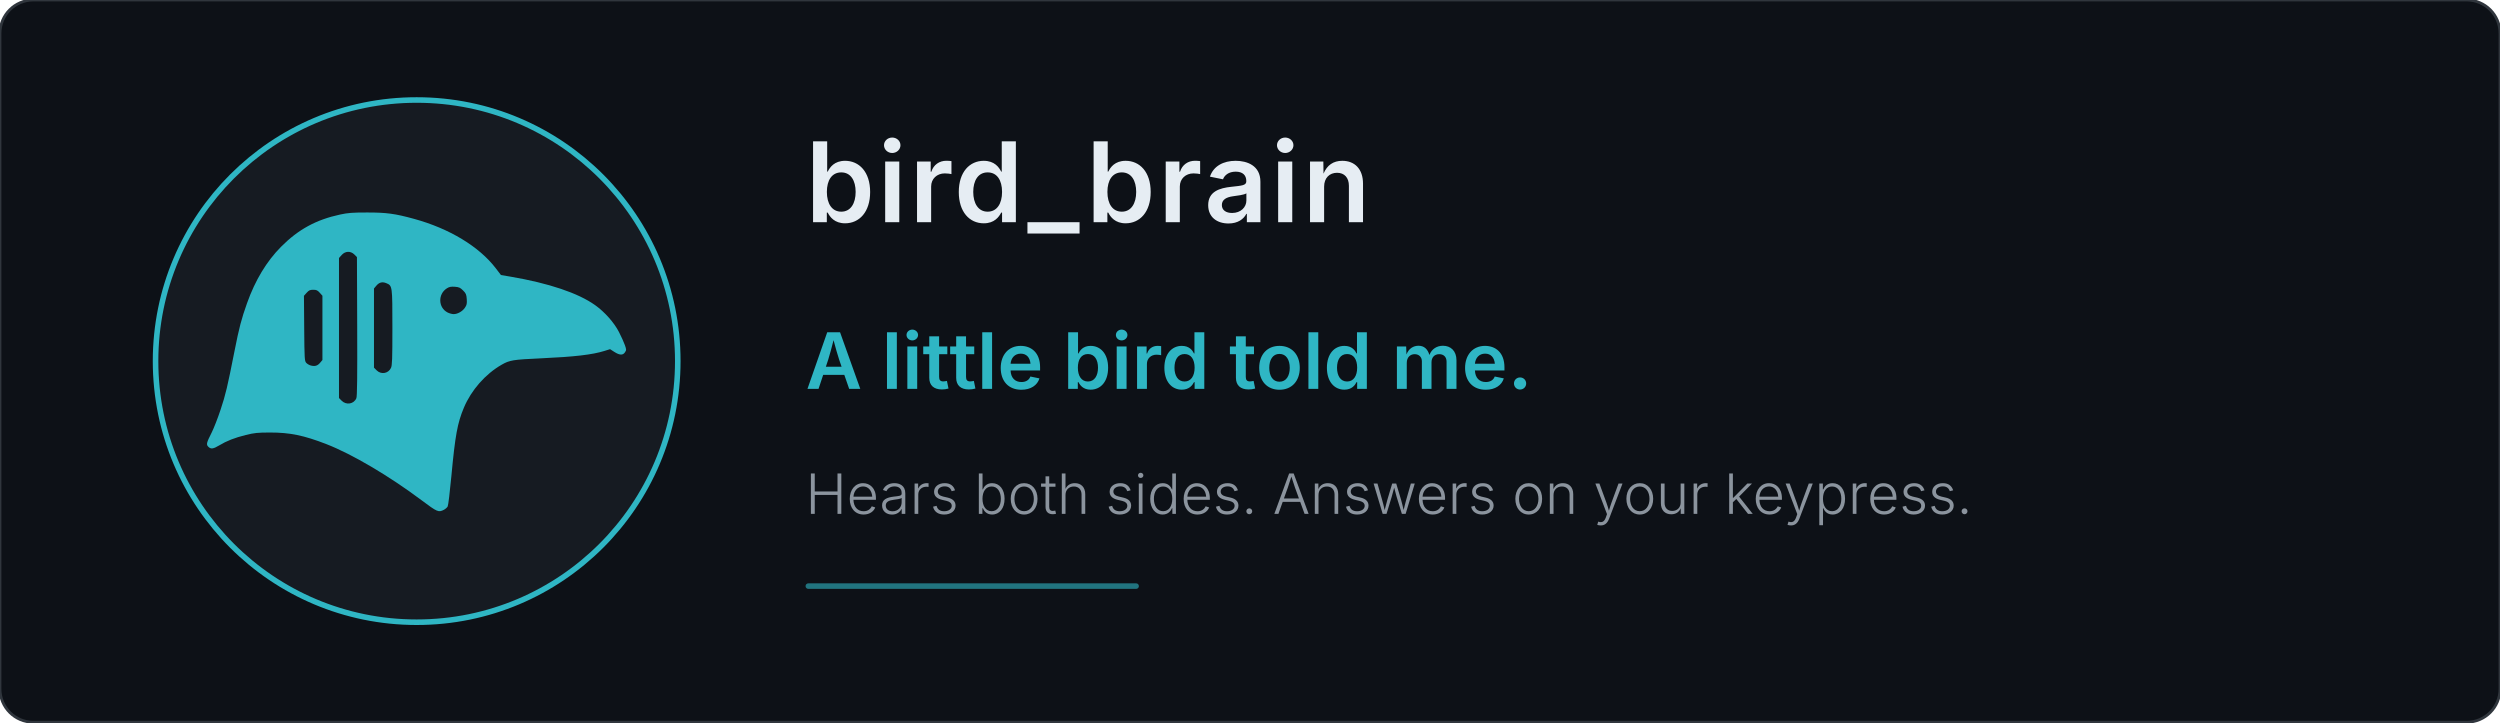
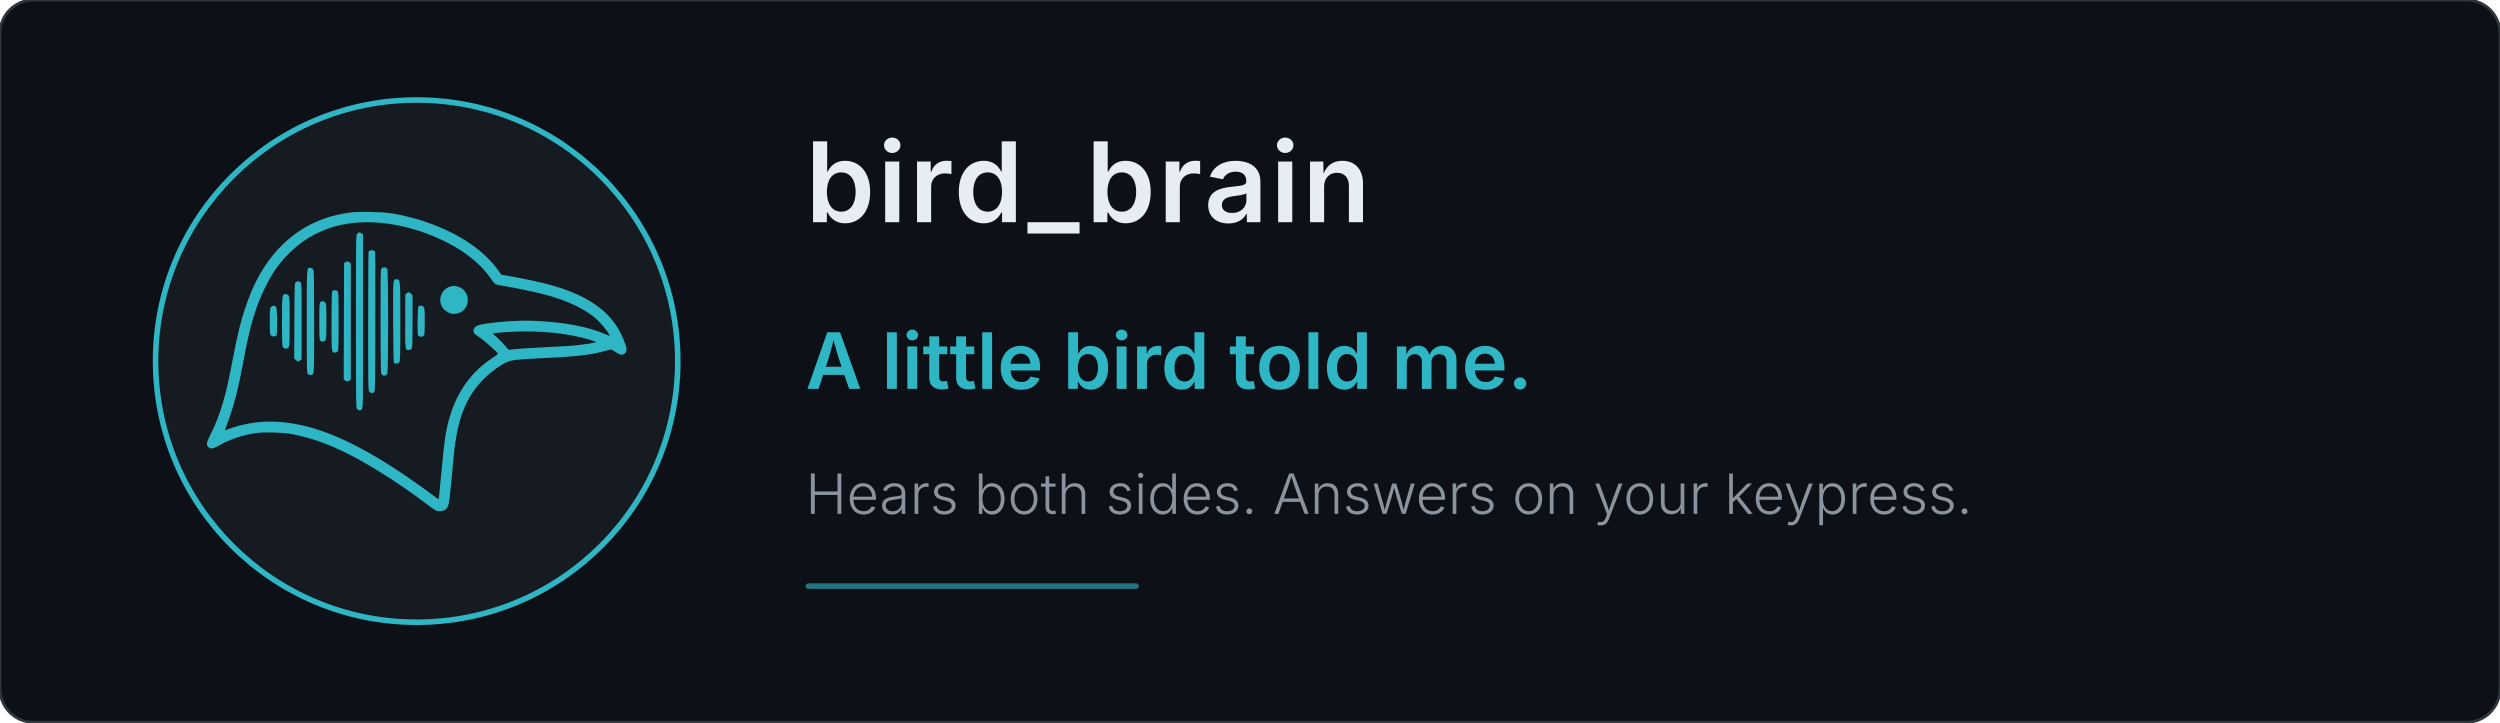
<svg xmlns="http://www.w3.org/2000/svg" viewBox="0 0 900 260" width="900" height="260">
  <rect width="900" height="260" rx="12" fill="#0d1117" />
  <rect width="900" height="260" rx="12" fill="none" stroke="#30363d" stroke-width="1" />
  <g transform="translate(50, 30)">
    <circle cx="100" cy="100" r="94" fill="#161b22" />
-     <g transform="translate(15.03,15.47) scale(0.33144)">
-       <path d="M286.02,416.49C287.63,415.66 289.45,414.03 290.07,412.87C290.69,411.71 292.49,396.89 294.07,379.93C298.18,335.83 300.65,322.30 307.63,305.69C315.67,286.53 330.99,269.09 348.66,258.97C357.41,253.97 360.67,253.44 391.50,252.01C427.94,250.33 447.08,248.10 460.24,244.00L466.44,242.07L471.06,245.04C476.85,248.75 480.38,248.87 482.65,245.42C484.24,242.99 484.23,242.54 482.53,237.67C481.53,234.83 478.66,228.45 476.13,223.50C470.92,213.29 460.70,201.75 450.26,194.29C431.82,181.13 399.99,170.41 358.21,163.29L347.92,161.54L342.35,154.27C324.20,130.57 291.97,111.07 253.49,100.52C232.79,94.84 223.61,93.60 202.50,93.61C186.68,93.61 181.79,93.99 173.27,95.82C147.06,101.48 127.74,112.03 109.00,130.92C93.32,146.73 81.03,167.12 72.16,192.00C65.98,209.36 63.58,218.52 58.52,244.11C50.69,283.68 48.97,290.94 43.35,307.91C40.37,316.94 35.97,328.19 33.58,332.91C28.05,343.81 27.63,345.63 30.07,348.07C32.81,350.81 35.44,350.48 41.87,346.60C50.05,341.66 58.64,338.30 70.79,335.28C80.04,332.99 83.61,332.62 97.00,332.60C118.63,332.57 133.84,335.70 158.32,345.21C186.30,356.09 226.30,379.67 261.58,406.09C278.88,419.05 280.08,419.56 286.02,416.49ZM174.92,298.08L172.00,295.15L172.00,219.09L172.00,143.03L174.90,139.79C178.81,135.41 184.66,135.20 188.75,139.30L191.50,142.04L191.77,217.27C191.97,272.48 191.73,293.24 190.88,295.29C188.23,301.69 179.98,303.13 174.92,298.08ZM212.92,265.08L210.00,262.15L210.00,219.15L210.00,176.15L212.50,173.19C215.65,169.44 219.04,168.57 223.43,170.40C229.98,173.14 230.00,173.30 230.00,218.55C230.00,253.17 229.77,259.68 228.45,262.46C225.54,268.60 217.76,269.91 212.92,265.08ZM141.42,259.83C139.72,259.39 137.47,258.08 136.42,256.91C134.62,254.92 134.48,252.67 134.21,219.45L133.93,184.11L136.86,180.83C139.30,178.10 140.51,177.55 144.00,177.55C147.48,177.55 148.70,178.10 151.10,180.79L154.00,184.03L154.00,218.94L154.00,253.85L151.51,256.80C148.70,260.15 145.90,260.99 141.42,259.83ZM290.02,202.25C279.68,197.05 279.24,182.22 289.24,175.94C291.76,174.35 293.71,173.98 297.82,174.28C302.34,174.62 303.69,175.22 306.75,178.29C309.91,181.44 310.42,182.63 310.77,187.70C311.11,192.55 310.79,194.07 308.82,197.00C306.11,201.01 300.86,204.00 296.50,204.00C294.85,204.00 291.93,203.21 290.02,202.25Z" fill="#2FB6C4" fill-rule="evenodd" />
+     <g transform="translate(14.96,36.76) scale(0.23144)">
+       <path d="M411.82,504.33C417.14,500.44 417.85,497.31 421.00,463.87C422.62,446.62 424.45,427.32 425.06,421.00C430.76,362.51 443.76,329.23 471.96,300.93C482.81,290.05 497.38,279.42 508.02,274.63C514.58,271.68 524.44,270.52 555.50,269.04C617.92,266.06 638.02,263.83 660.38,257.43C665.27,256.03 669.92,255.14 670.71,255.44C671.51,255.75 674.64,257.65 677.68,259.67C684.14,263.95 687.97,264.32 691.51,260.99C695.16,257.56 694.74,253.02 689.62,240.62C683.46,225.72 677.88,216.44 668.89,206.12C647.42,181.49 612.15,163.33 562.85,151.51C548.14,147.99 519.63,142.19 506.41,140.03L499.32,138.87L492.94,130.19C466.76,94.52 417.01,64.90 357.50,49.54C334.38,43.57 321.72,41.81 297.86,41.26C284.29,40.95 272.36,41.21 265.86,41.95C204.60,48.97 155.69,82.04 123.53,138.21C114.85,153.38 107.40,170.58 100.46,191.50C93.25,213.23 89.30,229.49 81.51,269.50C73.33,311.49 71.93,317.71 66.44,336.50C60.69,356.20 54.69,371.79 47.14,386.64C40.39,399.94 39.73,403.46 43.38,406.89C47.15,410.42 50.76,409.85 60.61,404.17C77.28,394.55 98.74,387.53 119.28,384.97C131.63,383.42 159.29,384.20 171.50,386.43C202.30,392.05 232.11,402.66 265.00,419.71C298.20,436.92 340.96,464.16 375.79,490.28C385.48,497.55 394.78,504.29 396.45,505.27C400.34,507.52 408.10,507.04 411.82,504.33ZM394.00,482.86C384.46,475.46 359.27,457.54 345.50,448.36C268.20,396.78 210.43,372.37 155.12,367.90C131.07,365.95 105.05,368.92 83.00,376.12C77.78,377.83 72.67,379.66 71.66,380.19C70.65,380.73 69.64,380.97 69.41,380.74C69.18,380.51 71.03,374.96 73.53,368.41C82.93,343.70 90.25,315.21 97.96,273.20C108.34,216.75 117.33,186.88 133.58,154.93C144.82,132.81 155.37,118.54 172.72,101.98C194.25,81.42 221.85,67.05 251.39,61.01C300.00,51.07 359.21,60.97 413.50,88.11C444.72,103.72 469.27,124.16 484.44,147.16C486.52,150.33 489.34,153.28 490.83,153.85C492.30,154.42 498.23,155.62 504.00,156.53C517.11,158.60 548.08,164.98 562.00,168.48C604.01,179.04 634.54,194.21 653.09,213.73C659.33,220.30 668.45,232.88 667.60,233.74C667.42,233.91 665.08,233.09 662.39,231.91C634.12,219.53 597.23,212.58 549.00,210.53C525.48,209.53 486.84,212.34 467.04,216.49C458.02,218.38 454.20,223.14 456.63,229.47C456.97,230.36 460.97,233.55 465.52,236.54C473.00,241.47 494.00,260.18 494.00,261.91C494.00,262.31 489.84,265.36 484.75,268.71C445.72,294.39 421.66,333.90 412.54,387.28C410.75,397.73 407.84,424.00 405.04,455.00C402.34,484.88 401.97,488.01 401.18,487.95C400.81,487.93 397.57,485.64 394.00,482.86ZM282.17,348.35C283.93,346.76 284.00,341.20 284.00,211.40L284.00,76.11L281.78,74.56C278.84,72.50 277.41,72.59 275.00,75.00C273.02,76.98 273.00,78.33 273.00,211.50C273.00,344.67 273.02,346.02 275.00,348.00C277.43,350.43 279.74,350.54 282.17,348.35ZM301.43,321.43C302.84,320.02 303.00,308.67 303.00,211.45L303.00,103.05L300.63,101.50C297.90,99.70 293.69,100.76 292.64,103.51C292.29,104.42 292.00,153.28 292.00,212.08C292.00,317.67 292.02,319.02 294.00,321.00C296.40,323.40 299.29,323.57 301.43,321.43ZM262.78,303.44L265.00,301.89L265.00,211.47L265.00,121.05L262.38,119.33C260.04,117.80 259.50,117.77 257.13,119.10L254.50,120.58L254.23,211.04L253.96,301.50L256.09,303.25C258.71,305.40 259.93,305.44 262.78,303.44ZM321.71,293.00C323.55,289.35 323.55,133.64 321.71,130.00C320.73,128.06 319.67,127.50 317.00,127.50C314.34,127.50 313.27,128.06 312.28,130.00C311.28,131.98 311.06,149.33 311.26,212.83C311.50,291.85 311.53,293.19 313.50,294.62C316.37,296.72 320.22,295.96 321.71,293.00ZM206.44,292.78C207.82,290.81 208.00,281.50 207.99,212.03C207.97,150.95 207.69,132.94 206.71,131.00C205.86,129.30 204.48,128.40 202.39,128.20C196.21,127.59 196.50,123.49 196.50,211.73C196.50,290.19 196.55,292.20 198.44,293.58C201.28,295.66 204.67,295.32 206.44,292.78ZM340.44,274.78C341.81,272.82 342.00,265.14 342.00,211.50C342.00,144.32 342.15,146.00 336.07,146.00C330.45,146.00 330.61,143.89 330.86,211.77C331.01,254.93 331.42,274.80 332.16,275.70C333.91,277.81 338.69,277.28 340.44,274.78ZM186.14,272.09L188.50,270.18L188.50,211.01C188.50,153.59 188.44,151.80 186.56,150.42C184.10,148.62 181.90,148.62 179.44,150.42C177.56,151.79 177.49,153.75 177.23,210.44L176.95,269.04L179.43,271.52C182.41,274.50 183.09,274.56 186.14,272.09ZM244.43,258.43C245.81,257.05 246.00,251.40 246.00,211.50C246.00,171.60 245.81,165.95 244.43,164.57C242.20,162.34 237.31,162.55 236.04,164.93C235.37,166.19 235.00,182.76 235.00,211.86C235.00,260.77 234.91,260.00 240.50,260.00C241.80,260.00 243.56,259.29 244.43,258.43ZM359.44,253.78C360.79,251.86 361.00,246.11 361.00,211.23L361.00,170.91L358.55,168.45C355.61,165.52 354.90,165.45 351.99,167.81L349.76,169.61L349.63,211.15C349.49,256.37 349.44,256.00 355.07,256.00C356.85,256.00 358.46,255.18 359.44,253.78ZM505.05,249.47C502.12,245.86 496.60,240.13 492.77,236.73L485.82,230.55L488.66,229.84C493.67,228.59 520.40,227.00 536.19,227.02C574.71,227.05 609.37,231.64 638.96,240.62C644.57,242.33 646.92,243.45 645.96,243.97C644.19,244.91 626.06,247.66 613.00,248.97C607.77,249.49 588.65,250.62 570.50,251.48C539.91,252.91 520.93,254.26 513.43,255.51C510.64,255.98 509.90,255.44 505.05,249.47ZM168.71,251.00C169.66,249.13 169.97,239.24 169.97,211.50C169.97,170.70 169.84,169.73 164.32,169.19C158.06,168.58 158.00,168.96 158.00,211.50C158.00,244.73 158.20,249.84 159.60,251.83C161.80,254.97 166.95,254.50 168.71,251.00ZM225.44,240.78C226.76,238.90 227.00,234.35 227.00,211.28C227.00,185.33 226.90,183.90 225.00,182.00C222.60,179.60 219.71,179.43 217.57,181.57C216.22,182.93 216.00,187.05 216.00,211.50C216.00,235.95 216.22,240.07 217.57,241.43C219.83,243.68 223.63,243.37 225.44,240.78ZM378.75,233.17C379.66,232.04 380.00,226.11 380.00,211.53C380.00,194.97 379.73,191.05 378.44,189.22C376.70,186.74 371.92,186.19 370.18,188.28C368.95,189.76 368.29,231.05 369.47,232.94C370.47,234.56 374.16,235.85 376.00,235.23C376.82,234.95 378.06,234.02 378.75,233.17ZM148.92,233.60C150.26,231.98 150.60,224.40 150.25,204.32C150.05,193.01 149.68,189.83 148.43,188.57C146.29,186.43 143.40,186.60 141.00,189.00C139.13,190.87 139.00,192.33 139.00,211.17C139.00,228.54 139.23,231.60 140.65,233.17C142.62,235.34 147.27,235.58 148.92,233.60ZM431.44,198.91C448.74,194.56 452.71,170.49 437.80,160.39C426.58,152.81 412.30,156.55 406.39,168.64C401.15,179.35 405.23,191.64 415.88,197.21C421.69,200.24 424.80,200.58 431.44,198.91Z" fill="#2FB6C4" fill-rule="evenodd" />
    </g>
    <circle cx="100" cy="100" r="94" stroke="#2FB6C4" stroke-width="2" fill="none" />
  </g>
  <text x="290" y="80" font-family="Inter, Helvetica, Arial, sans-serif" font-weight="600" font-size="40" fill="#e6edf3" letter-spacing="1">bird_brain</text>
  <text x="290" y="140" font-family="Inter, Helvetica, Arial, sans-serif" font-weight="600" font-size="28" fill="#2FB6C4">A little bird told me.</text>
  <text x="290" y="185" font-family="Inter, Helvetica, Arial, sans-serif" font-weight="300" font-size="20" fill="#8b949e">Hears both sides. Answers on your keypress.</text>
  <rect x="290" y="210" width="120" height="2" rx="1" fill="#2FB6C4" opacity="0.6" />
</svg>
